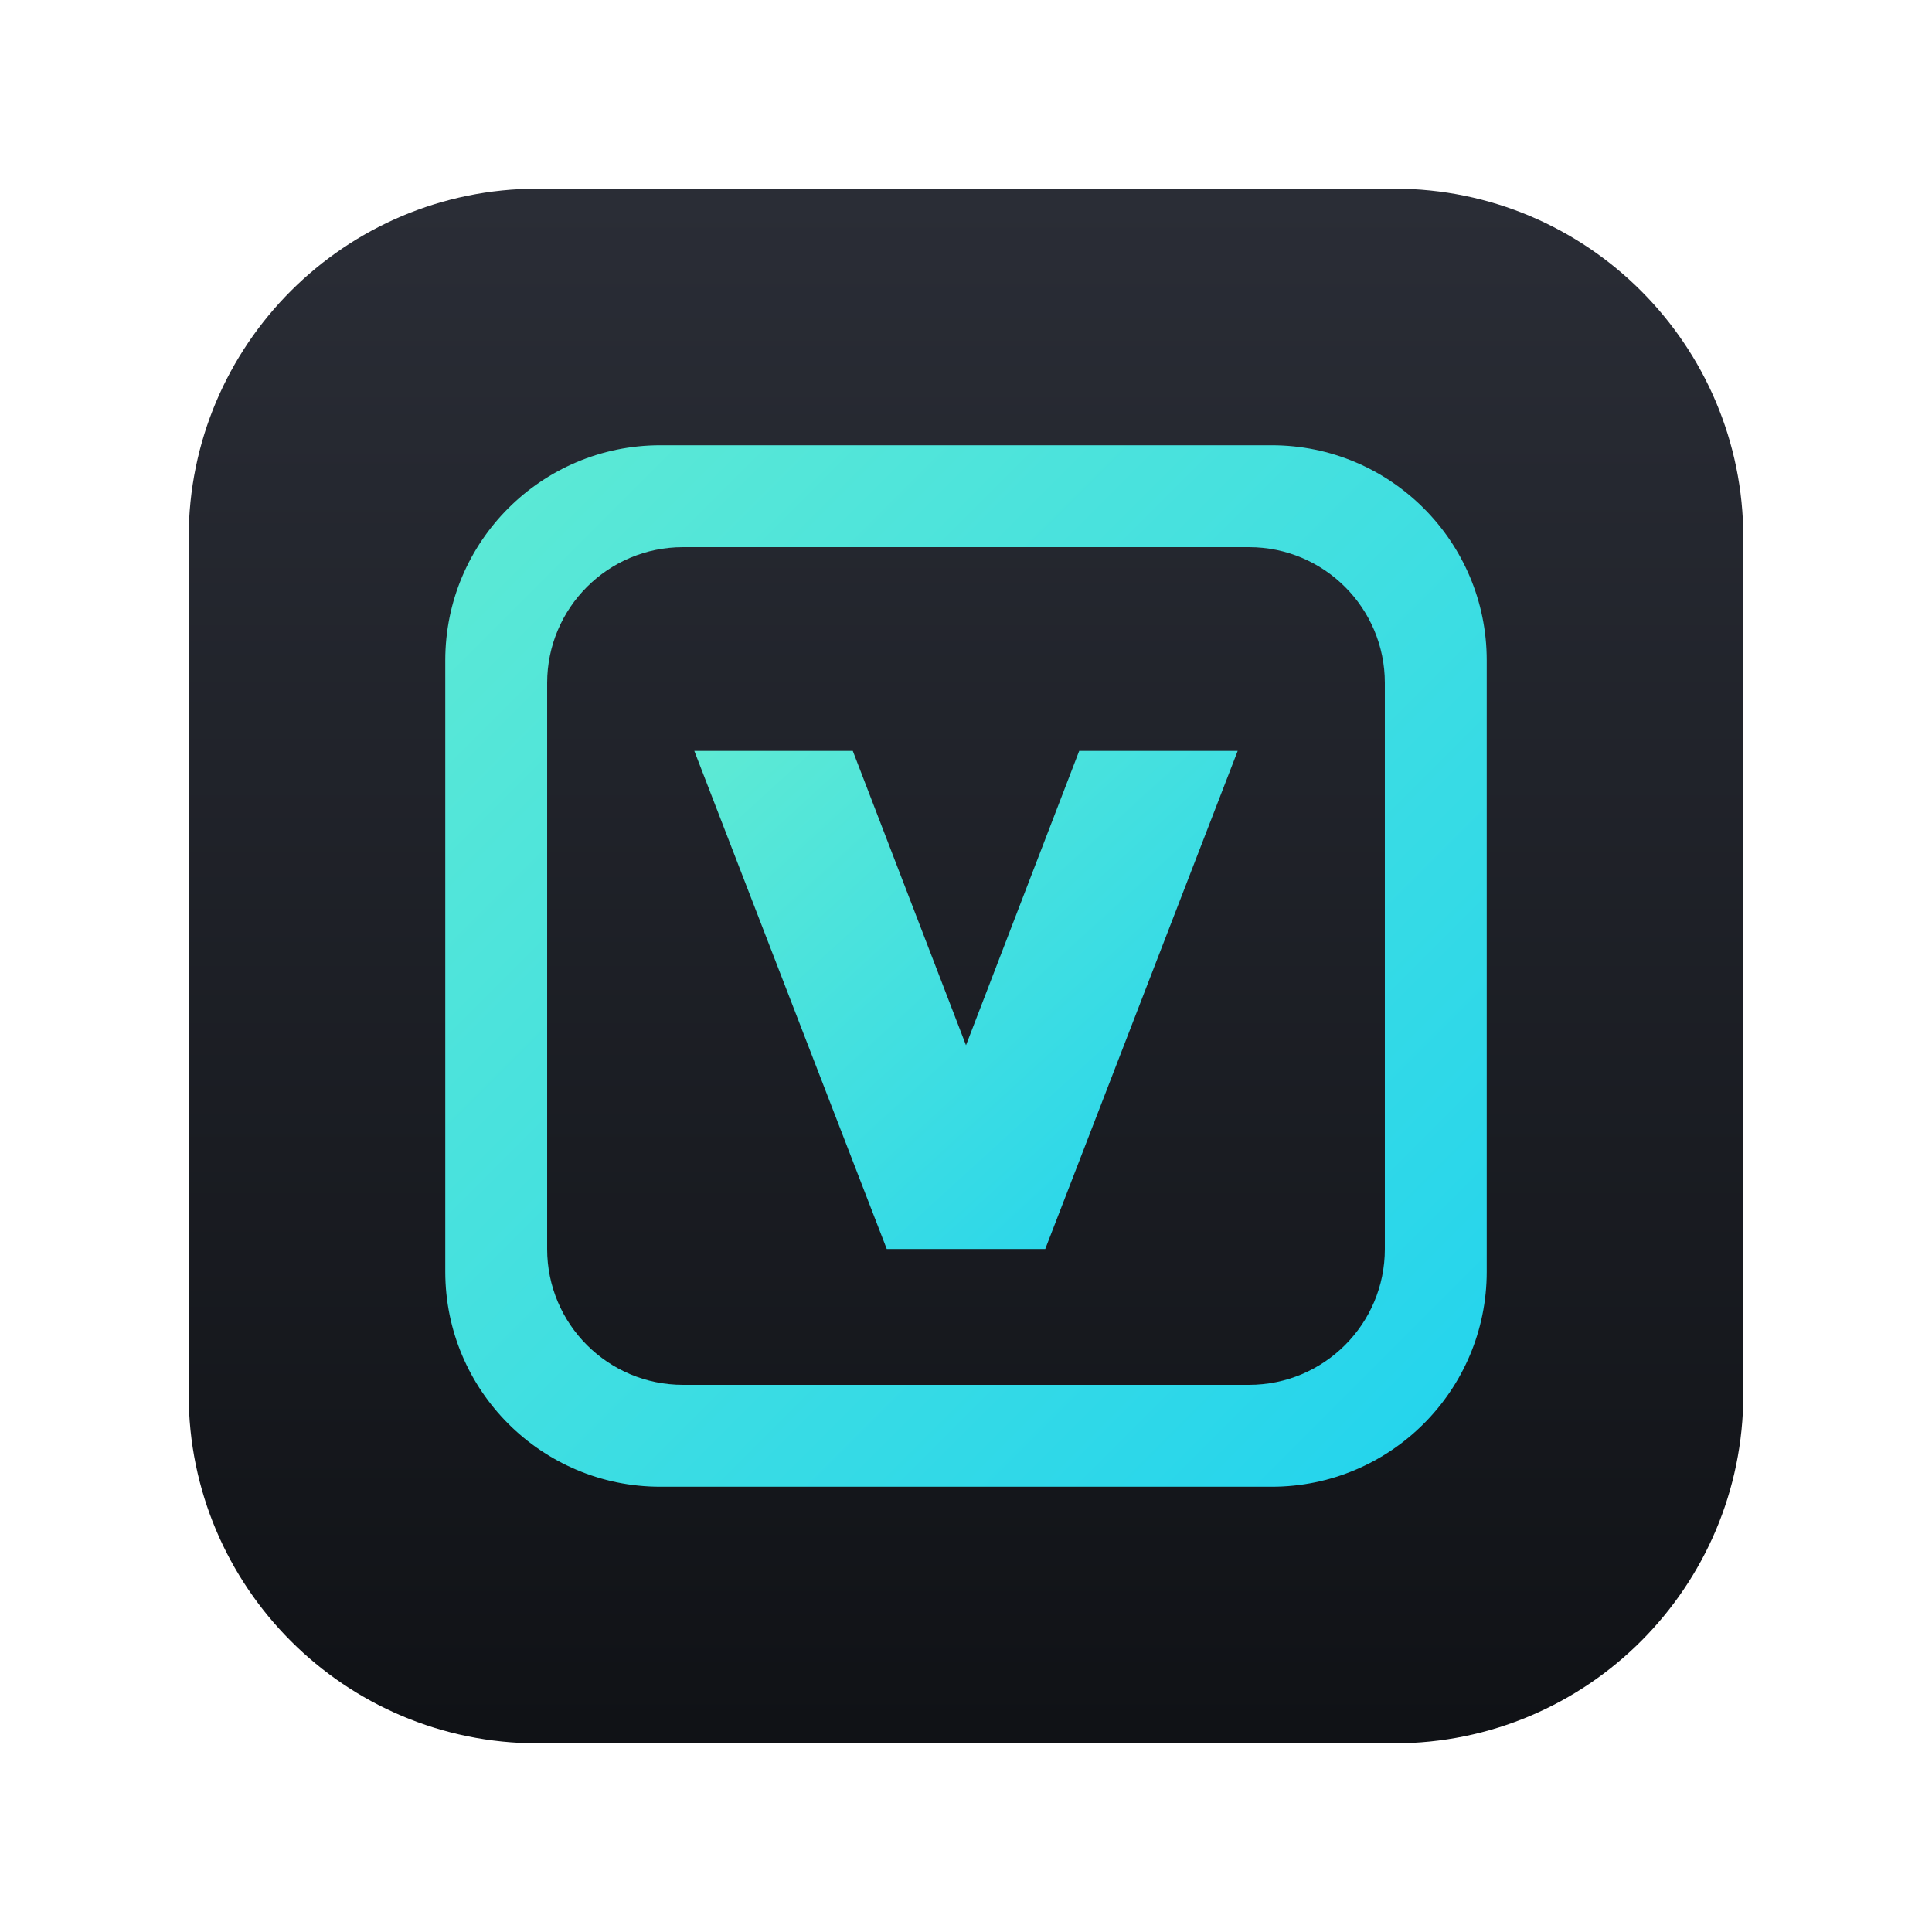
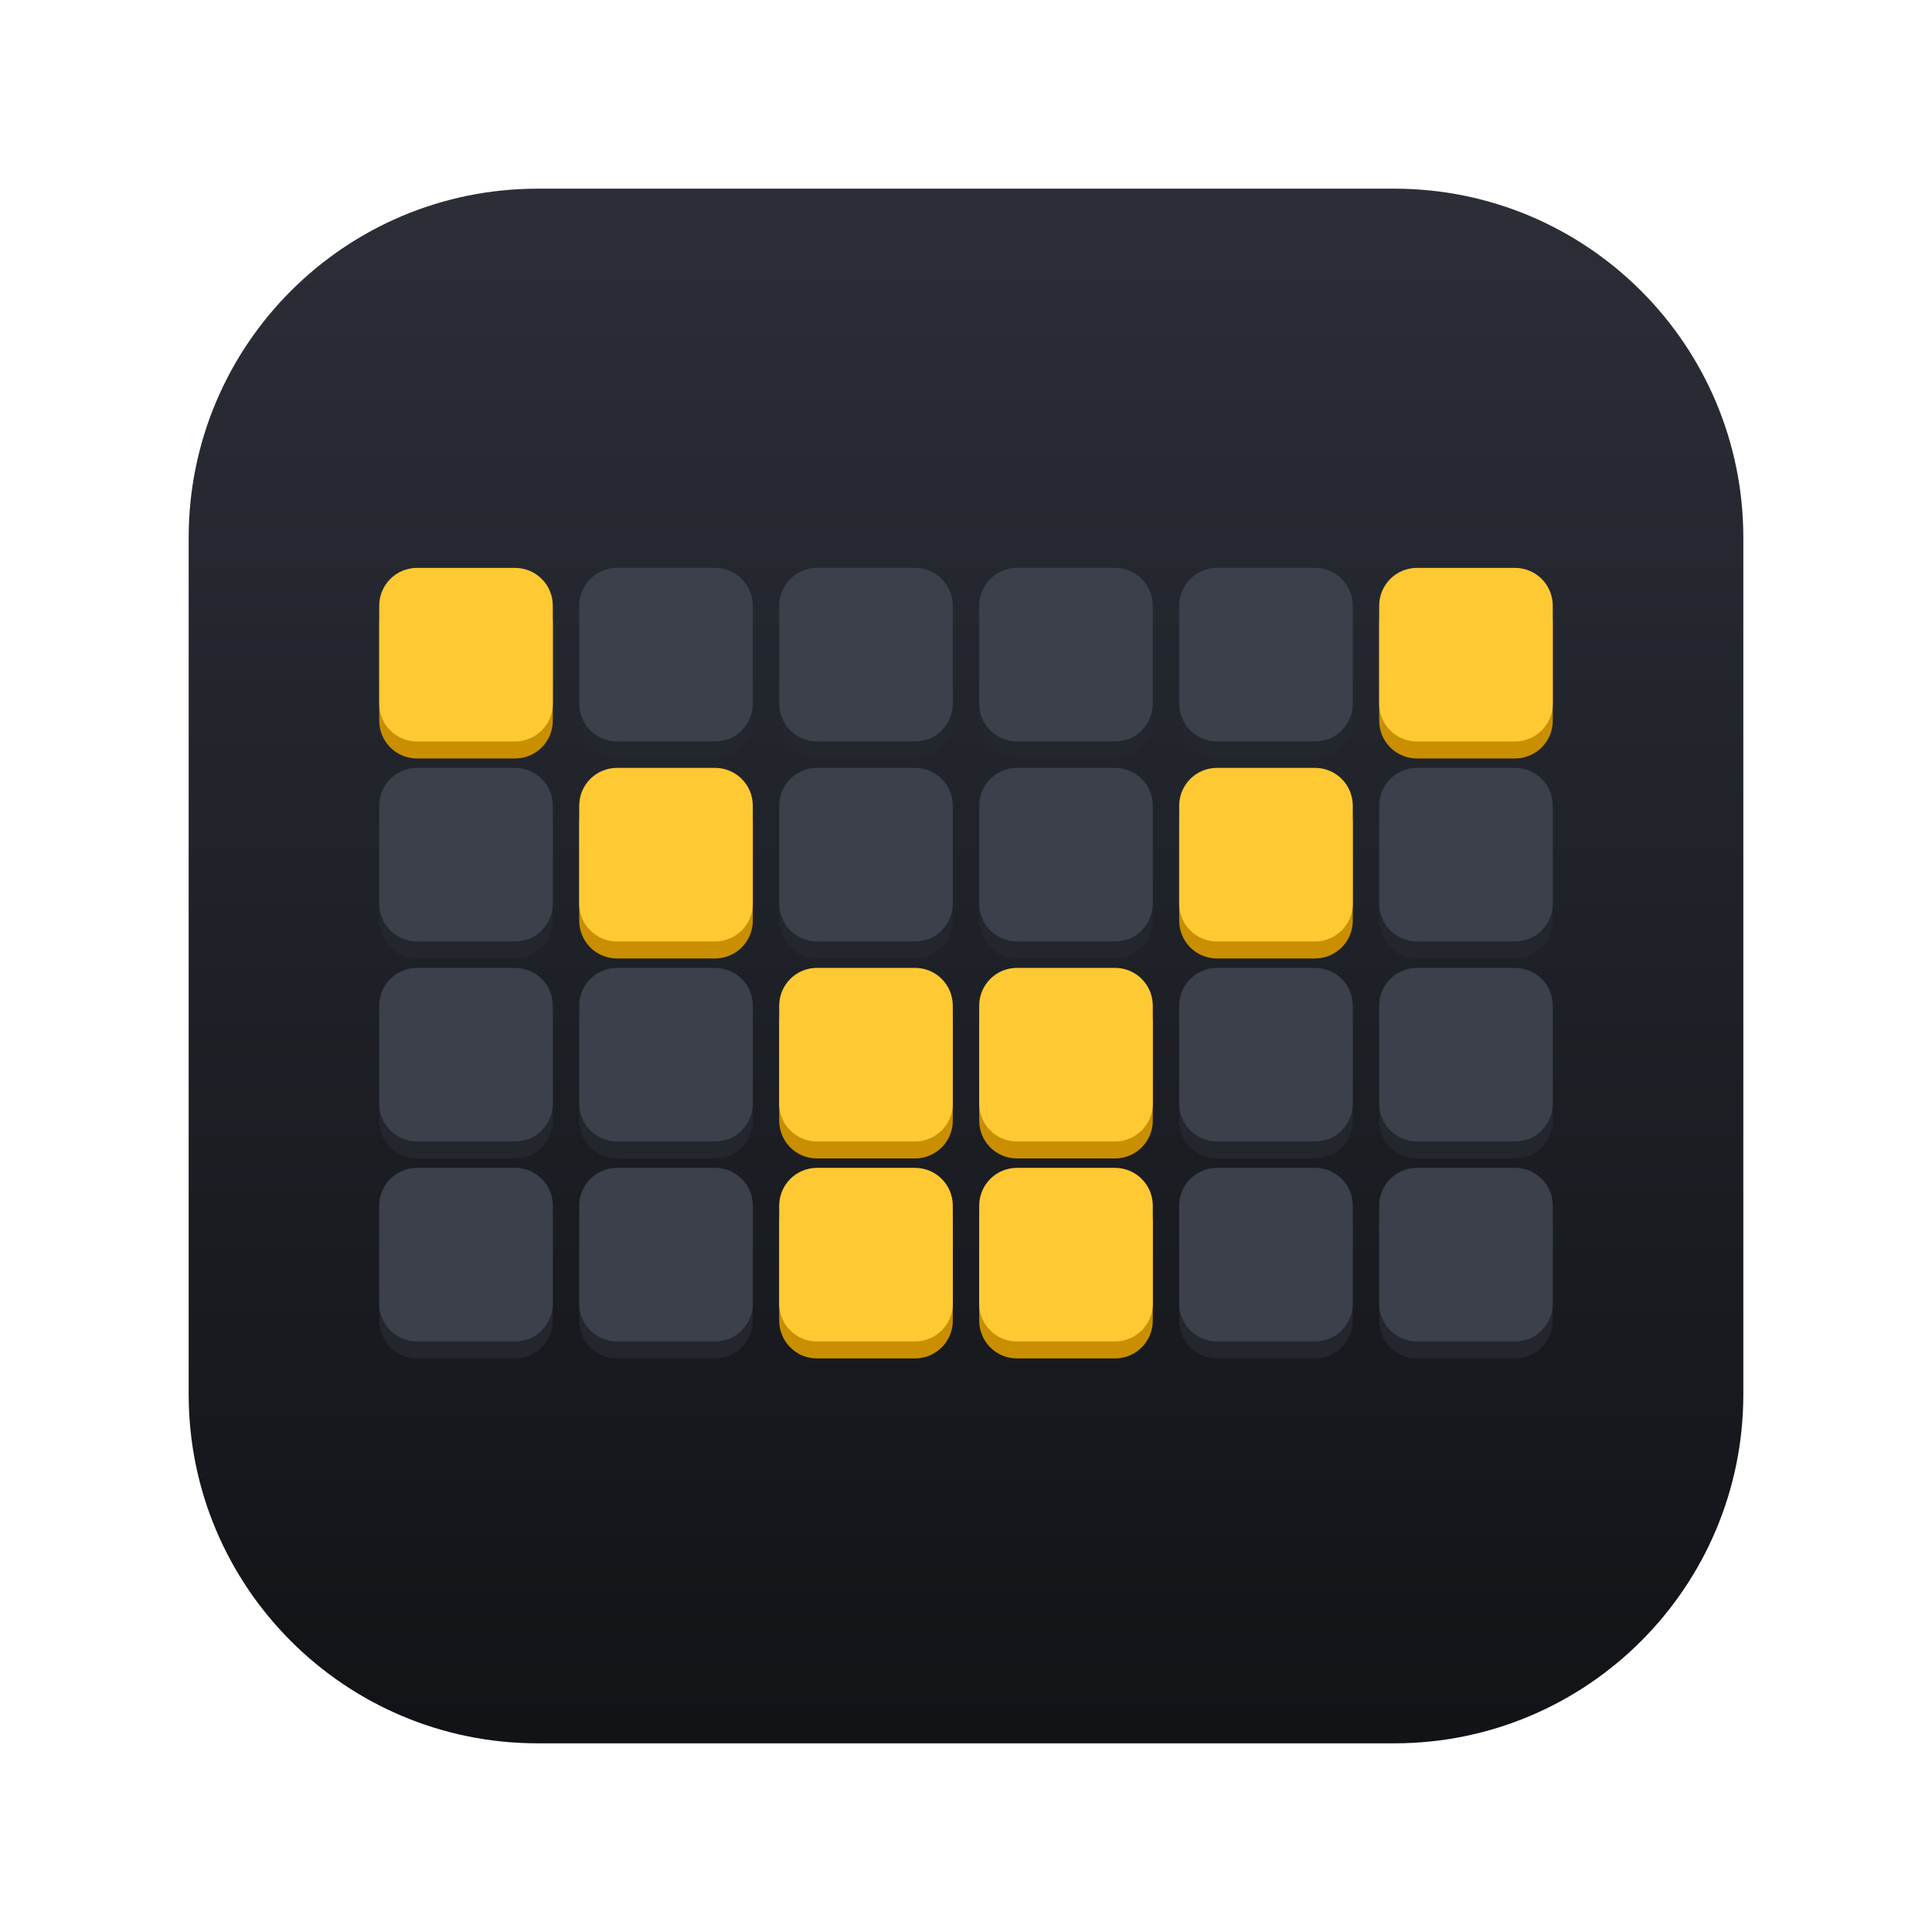
<svg xmlns="http://www.w3.org/2000/svg" viewBox="0 0 1024 1024" width="1024" height="1024">
  <defs>
    <linearGradient id="bg" x1="0" y1="0" x2="0" y2="1">
-       <stop offset="0" stop-color="#2a2d36" />
-       <stop offset="1" stop-color="#101216" />
-     </linearGradient>
-     <linearGradient id="fg" x1="0" y1="0" x2="1" y2="1">
-       <stop offset="0" stop-color="#5eead4" />
-       <stop offset="1" stop-color="#22d3ee" />
+       <stop offset="0" stop-color="#2b2e37" />
+       <stop offset="1" stop-color="#111317" />
    </linearGradient>
  </defs>
  <rect x="100" y="100" width="824" height="824" rx="185" fill="url(#bg)" />
-   <g transform="translate(212 212) scale(3)" fill="url(#fg)">
-     <path fill-rule="evenodd" d="M46 8h108a38 38 0 0 1 38 38v108a38 38 0 0 1-38 38H46a38 38 0 0 1-38-38V46A38 38 0 0 1 46 8Zm4 18a24 24 0 0 0-24 24v100a24 24 0 0 0 24 24h100a24 24 0 0 0 24-24V50a24 24 0 0 0-24-24Z" />
-     <path d="M52 62h28l20 52 20-52h28l-34 88H86Z" />
-   </g>
+   <rect x="201" y="310" width="92" height="92" rx="20" fill="#c98f00" />
+   <rect x="201" y="301" width="92" height="92" rx="20" fill="#ffc933" />
+   <rect x="307" y="310" width="92" height="92" rx="20" fill="#23262d" />
+   <rect x="307" y="301" width="92" height="92" rx="20" fill="#3b404b" />
+   <rect x="413" y="310" width="92" height="92" rx="20" fill="#23262d" />
+   <rect x="413" y="301" width="92" height="92" rx="20" fill="#3b404b" />
+   <rect x="519" y="310" width="92" height="92" rx="20" fill="#23262d" />
+   <rect x="519" y="301" width="92" height="92" rx="20" fill="#3b404b" />
+   <rect x="625" y="310" width="92" height="92" rx="20" fill="#23262d" />
+   <rect x="625" y="301" width="92" height="92" rx="20" fill="#3b404b" />
+   <rect x="731" y="310" width="92" height="92" rx="20" fill="#c98f00" />
+   <rect x="731" y="301" width="92" height="92" rx="20" fill="#ffc933" />
+   <rect x="201" y="416" width="92" height="92" rx="20" fill="#23262d" />
+   <rect x="201" y="407" width="92" height="92" rx="20" fill="#3b404b" />
+   <rect x="307" y="416" width="92" height="92" rx="20" fill="#c98f00" />
+   <rect x="307" y="407" width="92" height="92" rx="20" fill="#ffc933" />
+   <rect x="413" y="416" width="92" height="92" rx="20" fill="#23262d" />
+   <rect x="413" y="407" width="92" height="92" rx="20" fill="#3b404b" />
+   <rect x="519" y="416" width="92" height="92" rx="20" fill="#23262d" />
+   <rect x="519" y="407" width="92" height="92" rx="20" fill="#3b404b" />
+   <rect x="625" y="416" width="92" height="92" rx="20" fill="#c98f00" />
+   <rect x="625" y="407" width="92" height="92" rx="20" fill="#ffc933" />
+   <rect x="731" y="416" width="92" height="92" rx="20" fill="#23262d" />
+   <rect x="731" y="407" width="92" height="92" rx="20" fill="#3b404b" />
+   <rect x="201" y="522" width="92" height="92" rx="20" fill="#23262d" />
+   <rect x="201" y="513" width="92" height="92" rx="20" fill="#3b404b" />
+   <rect x="307" y="522" width="92" height="92" rx="20" fill="#23262d" />
+   <rect x="307" y="513" width="92" height="92" rx="20" fill="#3b404b" />
+   <rect x="413" y="522" width="92" height="92" rx="20" fill="#c98f00" />
+   <rect x="413" y="513" width="92" height="92" rx="20" fill="#ffc933" />
+   <rect x="519" y="522" width="92" height="92" rx="20" fill="#c98f00" />
+   <rect x="519" y="513" width="92" height="92" rx="20" fill="#ffc933" />
+   <rect x="625" y="522" width="92" height="92" rx="20" fill="#23262d" />
+   <rect x="625" y="513" width="92" height="92" rx="20" fill="#3b404b" />
+   <rect x="731" y="522" width="92" height="92" rx="20" fill="#23262d" />
+   <rect x="731" y="513" width="92" height="92" rx="20" fill="#3b404b" />
+   <rect x="201" y="628" width="92" height="92" rx="20" fill="#23262d" />
+   <rect x="201" y="619" width="92" height="92" rx="20" fill="#3b404b" />
+   <rect x="307" y="628" width="92" height="92" rx="20" fill="#23262d" />
+   <rect x="307" y="619" width="92" height="92" rx="20" fill="#3b404b" />
+   <rect x="413" y="628" width="92" height="92" rx="20" fill="#c98f00" />
+   <rect x="413" y="619" width="92" height="92" rx="20" fill="#ffc933" />
+   <rect x="519" y="628" width="92" height="92" rx="20" fill="#c98f00" />
+   <rect x="519" y="619" width="92" height="92" rx="20" fill="#ffc933" />
+   <rect x="625" y="628" width="92" height="92" rx="20" fill="#23262d" />
+   <rect x="625" y="619" width="92" height="92" rx="20" fill="#3b404b" />
+   <rect x="731" y="628" width="92" height="92" rx="20" fill="#23262d" />
+   <rect x="731" y="619" width="92" height="92" rx="20" fill="#3b404b" />
</svg>
